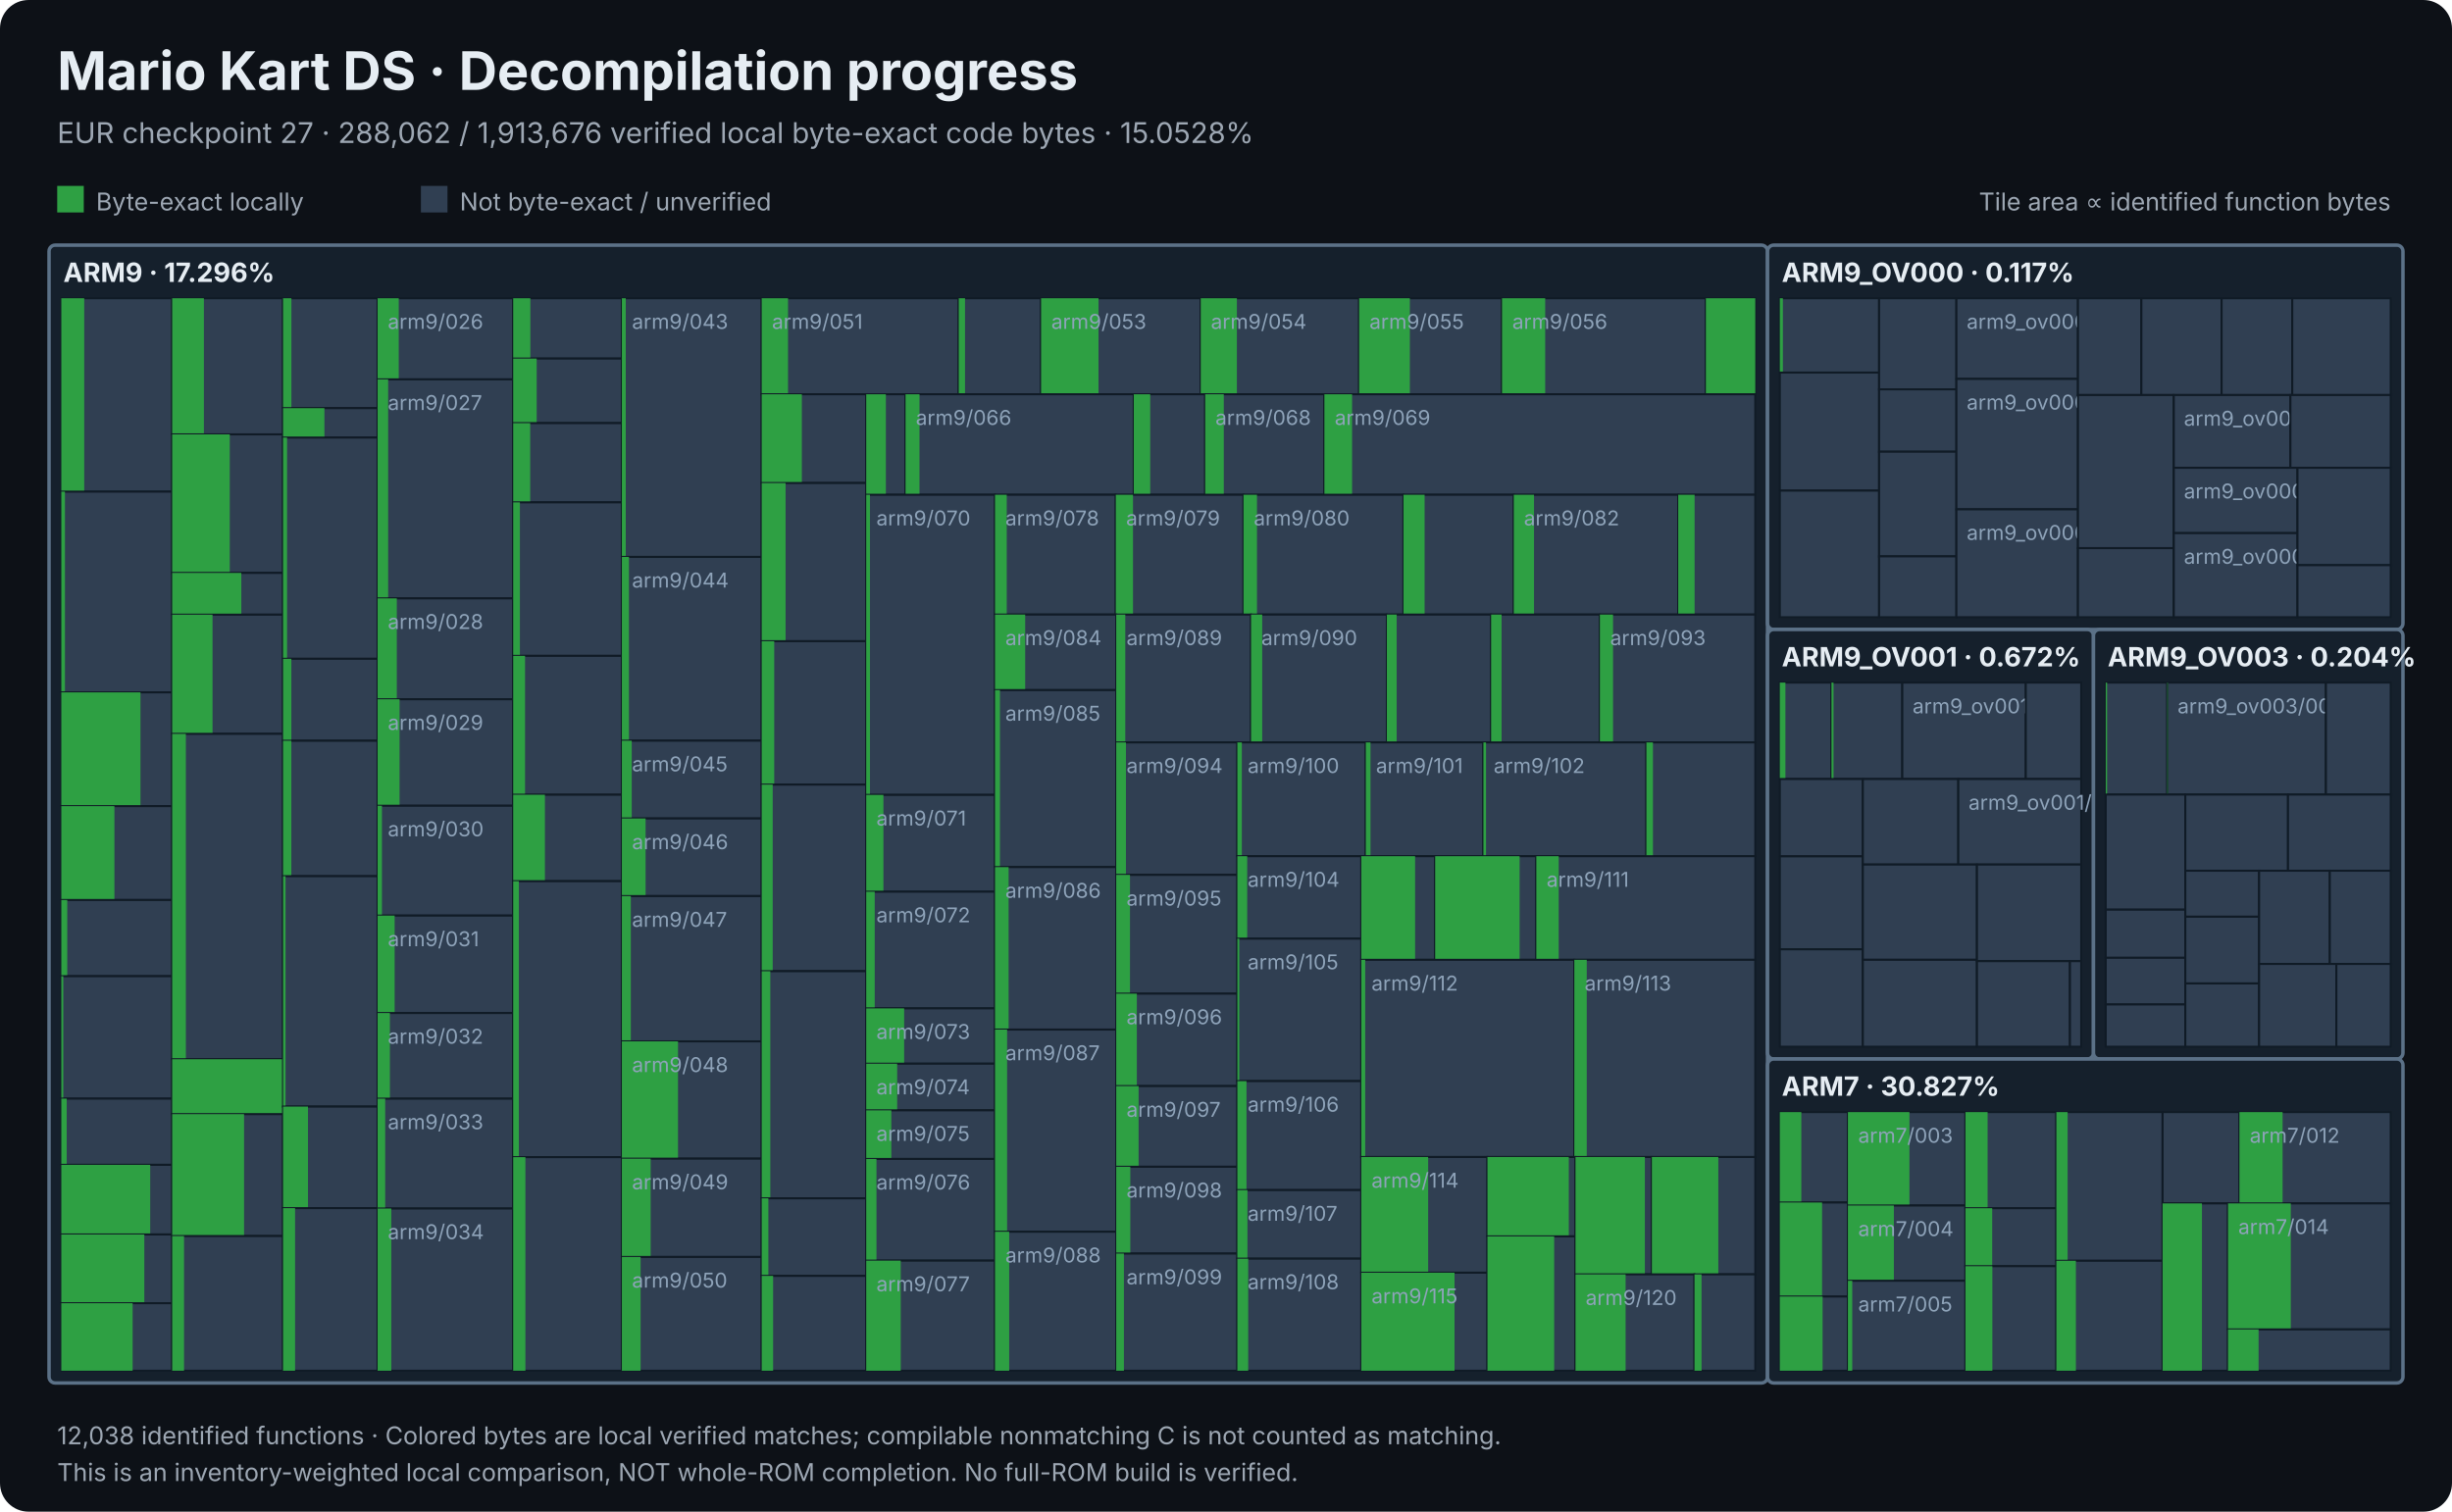
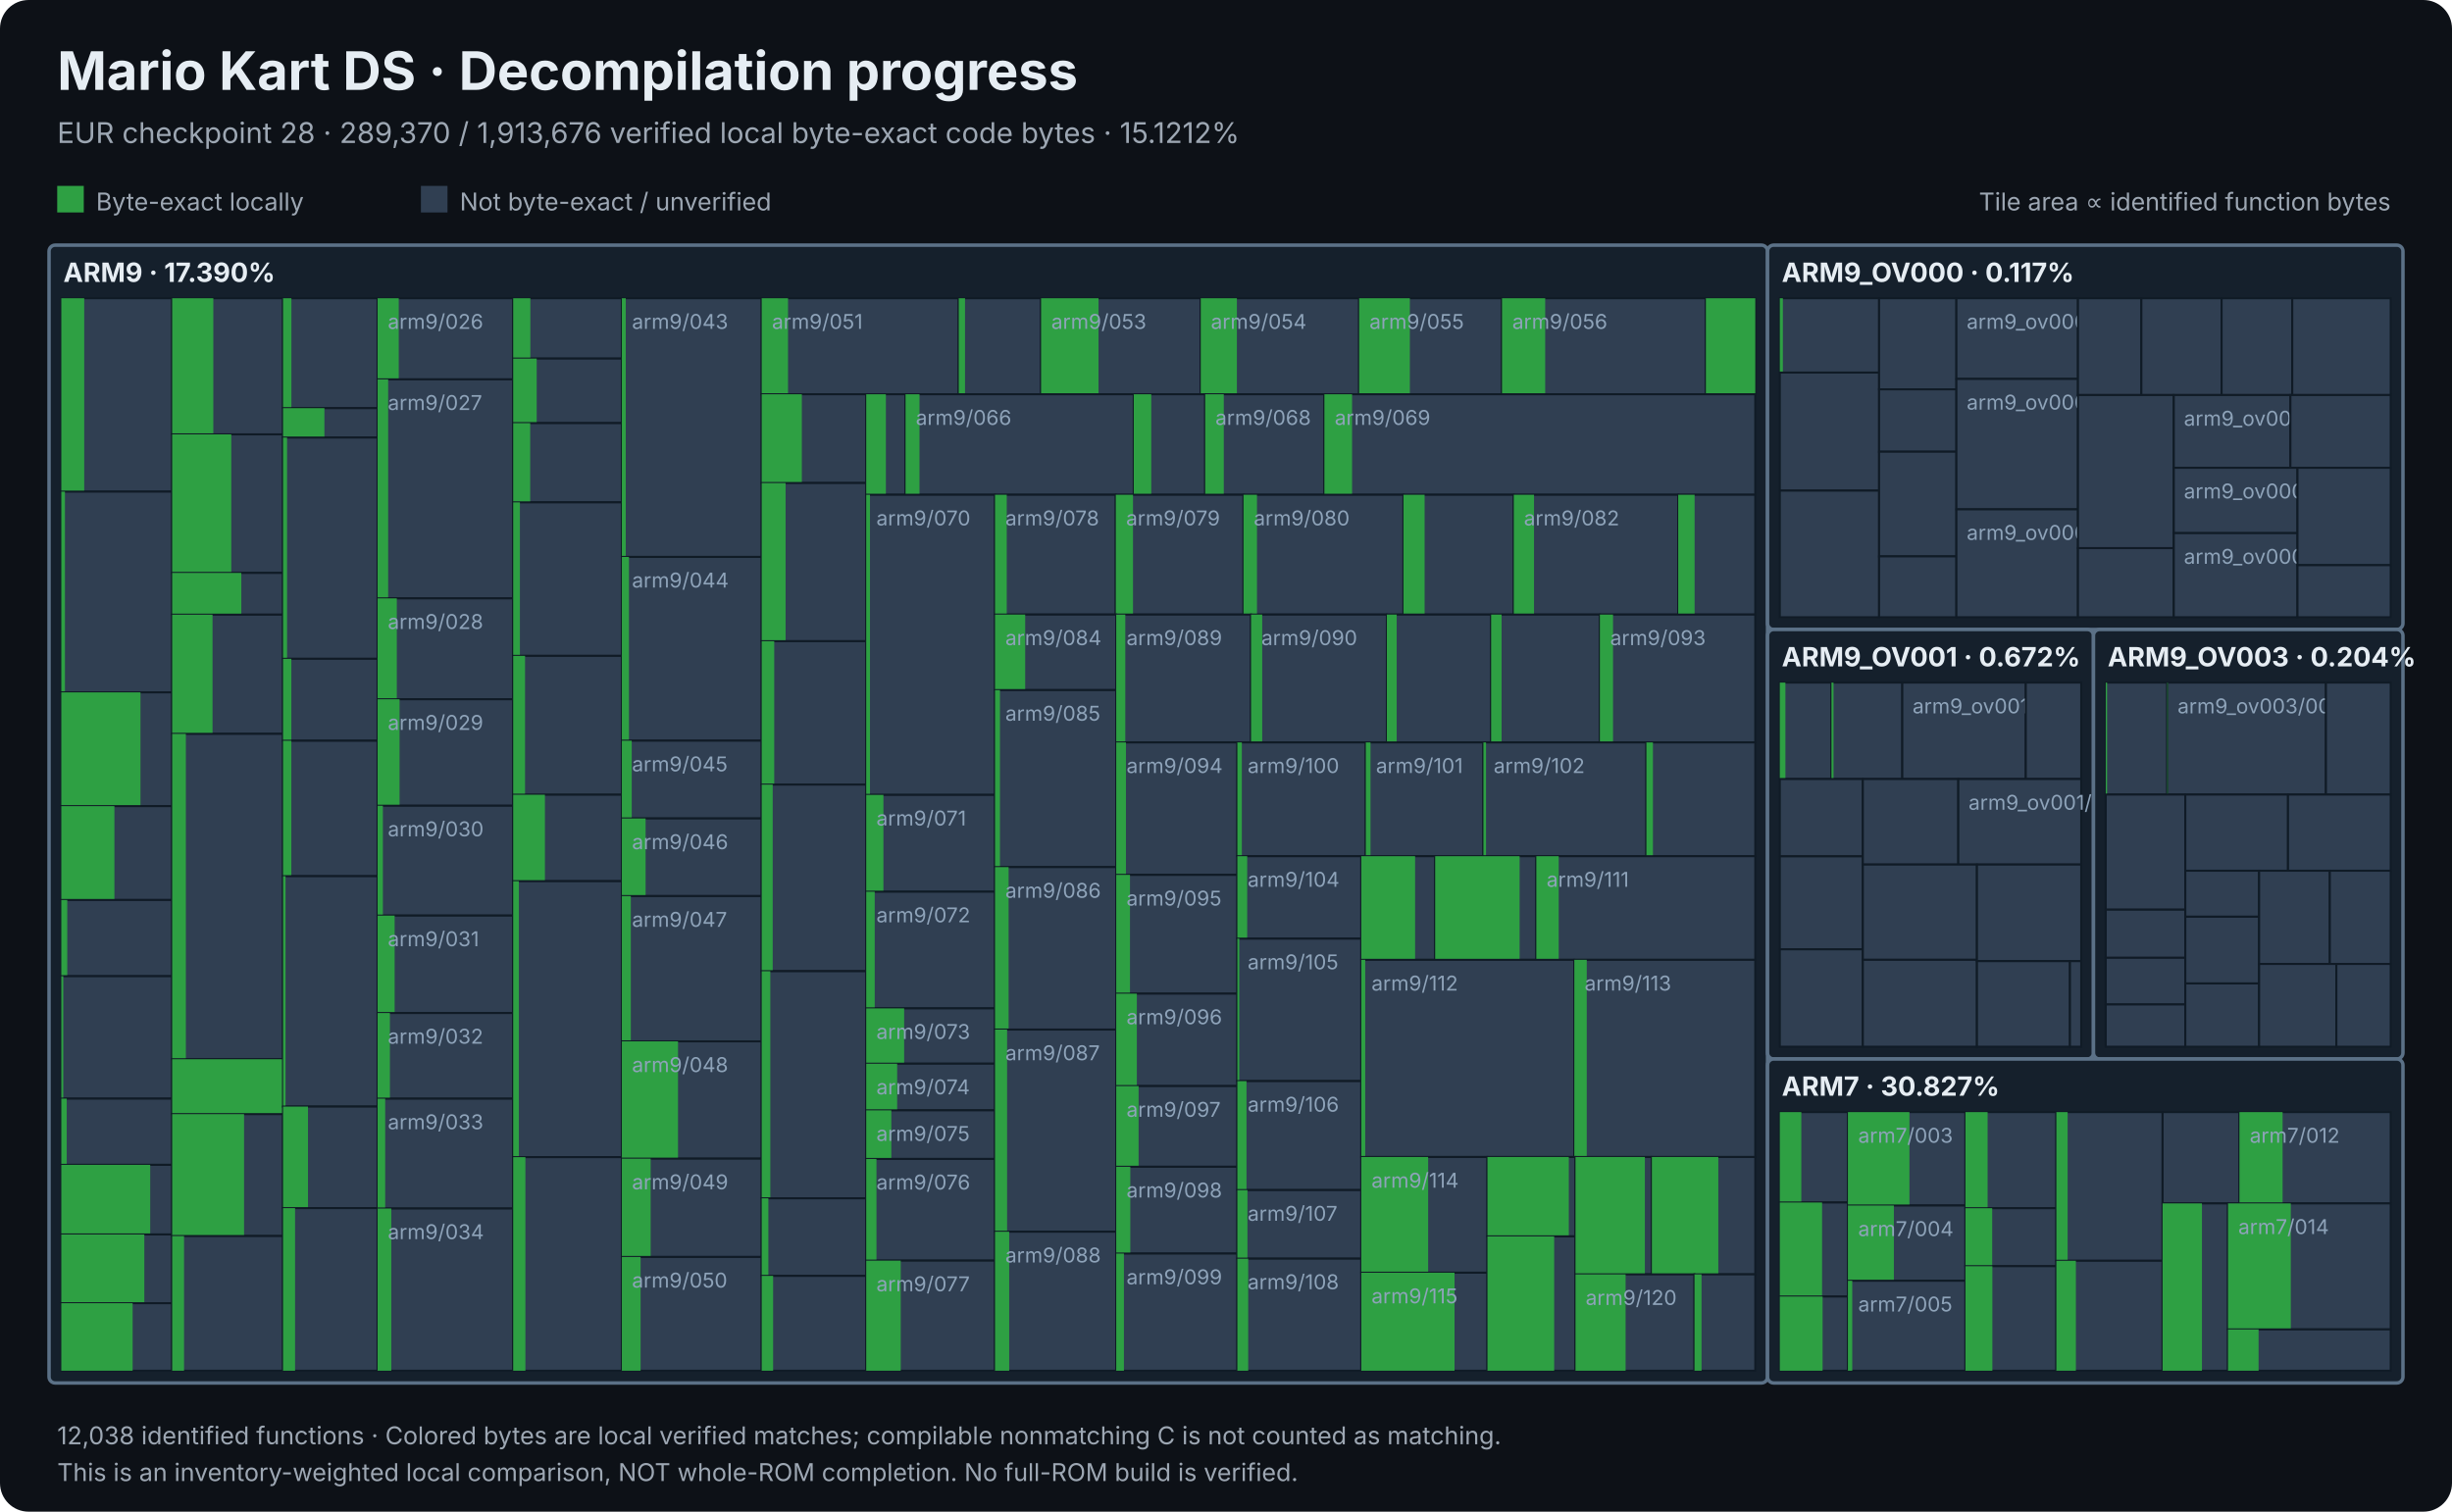
<svg xmlns="http://www.w3.org/2000/svg" viewBox="0 0 1200 740" width="1200" height="740" role="img" aria-label="Mario Kart DS local decompilation progress treemap">
  <rect width="1200" height="740" rx="14" fill="#0d1117" />
  <style>text{font-family:Inter,Segoe UI,Arial,sans-serif}.heading{fill:#e6edf3;font-weight:700}.light{fill:#9da7b3}.module{fill:#e6edf3;font-weight:700}.tile{fill:#8ea3b9;font-size:10px;pointer-events:none}</style>
  <text x="28" y="44" class="heading" font-size="26">Mario Kart DS · Decompilation progress</text>
-   <text x="28" y="70" class="light" font-size="14">EUR checkpoint 27 · 288,062 / 1,913,676 verified local byte-exact code bytes · 15.0528%</text>
+   <text x="28" y="70" class="light" font-size="14">EUR checkpoint 28 · 289,370 / 1,913,676 verified local byte-exact code bytes · 15.1212%</text>
  <rect x="28" y="91" width="13" height="13" fill="#2ea043" />
  <text x="47" y="103" class="light" font-size="12">Byte-exact locally</text>
  <rect x="206" y="91" width="13" height="13" fill="#303f52" />
  <text x="225" y="103" class="light" font-size="12">Not byte-exact / unverified</text>
  <text x="1170" y="103" text-anchor="end" class="light" font-size="12">Tile area ∝ identified function bytes</text>
  <rect x="24.00" y="120.00" width="841.03" height="557.00" rx="3" fill="#15202c" stroke="#5b7187" stroke-width="1.7" />
  <rect x="30.00" y="146.00" width="54.26" height="94.67" fill="#303f52" stroke="#101b26" stroke-width="1" />
  <rect x="30.00" y="146.00" width="11.215" height="94.67" fill="#2ea043" />
  <rect x="30.00" y="240.67" width="54.26" height="98.25" fill="#303f52" stroke="#101b26" stroke-width="1" />
  <rect x="30.00" y="240.67" width="1.788" height="98.25" fill="#2ea043" />
  <rect x="30.00" y="338.93" width="54.26" height="55.70" fill="#303f52" stroke="#101b26" stroke-width="1" />
  <rect x="30.00" y="338.93" width="38.751" height="55.70" fill="#2ea043" />
  <rect x="30.00" y="394.62" width="54.26" height="45.95" fill="#303f52" stroke="#101b26" stroke-width="1" />
  <rect x="30.00" y="394.62" width="25.996" height="45.95" fill="#2ea043" />
  <rect x="30.00" y="440.57" width="54.26" height="37.31" fill="#303f52" stroke="#101b26" stroke-width="1" />
  <rect x="30.00" y="440.57" width="2.922" height="37.31" fill="#2ea043" />
  <rect x="30.00" y="477.88" width="54.26" height="59.93" fill="#303f52" stroke="#101b26" stroke-width="1" />
  <rect x="30.00" y="477.88" width="0.977" height="59.93" fill="#2ea043" />
  <rect x="30.00" y="537.81" width="54.26" height="32.41" fill="#303f52" stroke="#101b26" stroke-width="1" />
  <rect x="30.00" y="537.81" width="2.653" height="32.41" fill="#2ea043" />
  <rect x="30.00" y="570.22" width="54.26" height="34.08" fill="#303f52" stroke="#101b26" stroke-width="1" />
  <rect x="30.00" y="570.22" width="43.507" height="34.08" fill="#2ea043" />
  <rect x="30.00" y="604.30" width="54.26" height="33.65" fill="#303f52" stroke="#101b26" stroke-width="1" />
  <rect x="30.00" y="604.30" width="40.627" height="33.65" fill="#2ea043" />
  <rect x="30.00" y="637.95" width="54.26" height="33.05" fill="#303f52" stroke="#101b26" stroke-width="1" />
  <rect x="30.00" y="637.95" width="34.914" height="33.05" fill="#2ea043" />
  <rect x="84.26" y="146.00" width="54.26" height="66.64" fill="#303f52" stroke="#101b26" stroke-width="1" />
-   <rect x="84.26" y="146.00" width="15.520" height="66.64" fill="#2ea043" />
+   <rect x="84.26" y="146.00" width="20.139" height="66.64" fill="#2ea043" />
  <rect x="84.26" y="212.64" width="54.26" height="67.81" fill="#303f52" stroke="#101b26" stroke-width="1" />
-   <rect x="84.26" y="212.64" width="28.189" height="67.81" fill="#2ea043" />
+   <rect x="84.26" y="212.64" width="28.924" height="67.81" fill="#2ea043" />
  <rect x="84.26" y="280.45" width="54.26" height="20.44" fill="#303f52" stroke="#101b26" stroke-width="1" />
  <rect x="84.26" y="280.45" width="33.839" height="20.44" fill="#2ea043" />
  <rect x="84.26" y="300.89" width="54.26" height="58.35" fill="#303f52" stroke="#101b26" stroke-width="1" />
  <rect x="84.26" y="300.89" width="19.754" height="58.35" fill="#2ea043" />
  <rect x="84.26" y="359.24" width="54.26" height="159.28" fill="#303f52" stroke="#101b26" stroke-width="1" />
  <rect x="84.26" y="359.24" width="6.689" height="159.28" fill="#2ea043" />
  <rect x="84.26" y="518.52" width="54.26" height="26.87" fill="#303f52" stroke="#101b26" stroke-width="1" />
  <rect x="84.26" y="518.52" width="54.265" height="26.87" fill="#2ea043" />
  <rect x="84.26" y="545.39" width="54.26" height="59.68" fill="#303f52" stroke="#101b26" stroke-width="1" />
  <rect x="84.26" y="545.39" width="35.181" height="59.68" fill="#2ea043" />
  <rect x="84.26" y="605.07" width="54.26" height="65.93" fill="#303f52" stroke="#101b26" stroke-width="1" />
  <rect x="84.26" y="605.07" width="5.803" height="65.93" fill="#2ea043" />
  <rect x="138.52" y="146.00" width="46.28" height="53.80" fill="#303f52" stroke="#101b26" stroke-width="1" />
  <rect x="138.52" y="146.00" width="4.089" height="53.80" fill="#2ea043" />
  <rect x="138.52" y="199.80" width="46.28" height="14.40" fill="#303f52" stroke="#101b26" stroke-width="1" />
  <rect x="138.52" y="199.80" width="20.243" height="14.40" fill="#2ea043" />
  <rect x="138.52" y="214.20" width="46.28" height="108.30" fill="#303f52" stroke="#101b26" stroke-width="1" />
  <rect x="138.52" y="214.20" width="1.968" height="108.30" fill="#2ea043" />
  <rect x="138.52" y="322.50" width="46.28" height="40.12" fill="#303f52" stroke="#101b26" stroke-width="1" />
  <rect x="138.52" y="322.50" width="4.069" height="40.12" fill="#2ea043" />
  <rect x="138.52" y="362.62" width="46.28" height="66.30" fill="#303f52" stroke="#101b26" stroke-width="1" />
  <rect x="138.52" y="362.62" width="4.060" height="66.30" fill="#2ea043" />
  <rect x="138.52" y="428.92" width="46.28" height="112.77" fill="#303f52" stroke="#101b26" stroke-width="1" />
  <rect x="138.52" y="428.92" width="1.227" height="112.77" fill="#2ea043" />
  <rect x="138.52" y="541.70" width="46.28" height="49.72" fill="#303f52" stroke="#101b26" stroke-width="1" />
  <rect x="138.52" y="541.70" width="12.207" height="49.72" fill="#2ea043" />
  <rect x="138.52" y="591.41" width="46.28" height="79.59" fill="#303f52" stroke="#101b26" stroke-width="1" />
  <rect x="138.52" y="591.41" width="5.887" height="79.59" fill="#2ea043" />
  <rect x="184.80" y="146.00" width="66.35" height="39.71" fill="#303f52" stroke="#101b26" stroke-width="1" />
  <rect x="184.80" y="146.00" width="10.340" height="39.71" fill="#2ea043" />
  <text x="189.8" y="161.0" class="tile">arm9/026</text>
  <rect x="184.80" y="185.71" width="66.35" height="107.21" fill="#303f52" stroke="#101b26" stroke-width="1" />
  <rect x="184.80" y="185.71" width="5.161" height="107.21" fill="#2ea043" />
  <text x="189.8" y="200.7" class="tile">arm9/027</text>
  <rect x="184.80" y="292.92" width="66.35" height="49.38" fill="#303f52" stroke="#101b26" stroke-width="1" />
  <rect x="184.80" y="292.92" width="9.400" height="49.38" fill="#2ea043" />
  <text x="189.8" y="307.9" class="tile">arm9/028</text>
  <rect x="184.80" y="342.31" width="66.35" height="52.12" fill="#303f52" stroke="#101b26" stroke-width="1" />
  <rect x="184.80" y="342.31" width="10.746" height="52.12" fill="#2ea043" />
  <text x="189.8" y="357.3" class="tile">arm9/029</text>
  <rect x="184.80" y="394.43" width="66.35" height="53.78" fill="#303f52" stroke="#101b26" stroke-width="1" />
-   <rect x="184.80" y="394.43" width="2.120" height="53.78" fill="#2ea043" />
+   <rect x="184.80" y="394.43" width="2.584" height="53.78" fill="#2ea043" />
  <text x="189.8" y="409.4" class="tile">arm9/030</text>
  <rect x="184.80" y="448.21" width="66.35" height="47.69" fill="#303f52" stroke="#101b26" stroke-width="1" />
  <rect x="184.80" y="448.21" width="8.335" height="47.69" fill="#2ea043" />
  <text x="189.8" y="463.2" class="tile">arm9/031</text>
  <rect x="184.80" y="495.90" width="66.35" height="41.94" fill="#303f52" stroke="#101b26" stroke-width="1" />
  <rect x="184.80" y="495.90" width="6.017" height="41.94" fill="#2ea043" />
  <text x="189.8" y="510.9" class="tile">arm9/032</text>
  <rect x="184.80" y="537.83" width="66.35" height="53.77" fill="#303f52" stroke="#101b26" stroke-width="1" />
  <rect x="184.80" y="537.83" width="3.708" height="53.77" fill="#2ea043" />
  <text x="189.8" y="552.8" class="tile">arm9/033</text>
  <rect x="184.80" y="591.60" width="66.35" height="79.40" fill="#303f52" stroke="#101b26" stroke-width="1" />
  <rect x="184.80" y="591.60" width="6.701" height="79.40" fill="#2ea043" />
  <text x="189.8" y="606.6" class="tile">arm9/034</text>
  <rect x="251.16" y="146.00" width="53.18" height="29.53" fill="#303f52" stroke="#101b26" stroke-width="1" />
  <rect x="251.16" y="146.00" width="8.396" height="29.53" fill="#2ea043" />
  <rect x="251.16" y="175.53" width="53.18" height="31.60" fill="#303f52" stroke="#101b26" stroke-width="1" />
  <rect x="251.16" y="175.53" width="11.497" height="31.60" fill="#2ea043" />
  <rect x="251.16" y="207.13" width="53.18" height="38.79" fill="#303f52" stroke="#101b26" stroke-width="1" />
  <rect x="251.16" y="207.13" width="8.321" height="38.79" fill="#2ea043" />
  <rect x="251.16" y="245.92" width="53.18" height="75.14" fill="#303f52" stroke="#101b26" stroke-width="1" />
  <rect x="251.16" y="245.92" width="3.284" height="75.14" fill="#2ea043" />
  <rect x="251.16" y="321.06" width="53.18" height="67.98" fill="#303f52" stroke="#101b26" stroke-width="1" />
  <rect x="251.16" y="321.06" width="5.792" height="67.98" fill="#2ea043" />
  <rect x="251.16" y="389.04" width="53.18" height="42.31" fill="#303f52" stroke="#101b26" stroke-width="1" />
  <rect x="251.16" y="389.04" width="15.520" height="42.31" fill="#2ea043" />
  <rect x="251.16" y="431.36" width="53.18" height="135.10" fill="#303f52" stroke="#101b26" stroke-width="1" />
  <rect x="251.16" y="431.36" width="2.776" height="135.10" fill="#2ea043" />
  <rect x="251.16" y="566.45" width="53.18" height="104.55" fill="#303f52" stroke="#101b26" stroke-width="1" />
  <rect x="251.16" y="566.45" width="5.972" height="104.55" fill="#2ea043" />
  <rect x="304.34" y="146.00" width="68.42" height="126.63" fill="#303f52" stroke="#101b26" stroke-width="1" />
  <rect x="304.34" y="146.00" width="1.909" height="126.63" fill="#2ea043" />
  <text x="309.3" y="161.0" class="tile">arm9/043</text>
  <rect x="304.34" y="272.63" width="68.42" height="89.96" fill="#303f52" stroke="#101b26" stroke-width="1" />
  <rect x="304.34" y="272.63" width="3.463" height="89.96" fill="#2ea043" />
  <text x="309.3" y="287.6" class="tile">arm9/044</text>
  <rect x="304.34" y="362.58" width="68.42" height="38.08" fill="#303f52" stroke="#101b26" stroke-width="1" />
  <rect x="304.34" y="362.58" width="4.827" height="38.08" fill="#2ea043" />
  <text x="309.3" y="377.6" class="tile">arm9/045</text>
  <rect x="304.34" y="400.66" width="68.42" height="37.99" fill="#303f52" stroke="#101b26" stroke-width="1" />
  <rect x="304.34" y="400.66" width="11.612" height="37.99" fill="#2ea043" />
  <text x="309.3" y="415.7" class="tile">arm9/046</text>
  <rect x="304.34" y="438.65" width="68.42" height="71.12" fill="#303f52" stroke="#101b26" stroke-width="1" />
  <rect x="304.34" y="438.65" width="4.381" height="71.12" fill="#2ea043" />
  <text x="309.3" y="453.7" class="tile">arm9/047</text>
  <rect x="304.34" y="509.77" width="68.42" height="57.42" fill="#303f52" stroke="#101b26" stroke-width="1" />
  <rect x="304.34" y="509.77" width="27.474" height="57.42" fill="#2ea043" />
  <text x="309.3" y="524.8" class="tile">arm9/048</text>
  <rect x="304.34" y="567.19" width="68.42" height="48.12" fill="#303f52" stroke="#101b26" stroke-width="1" />
  <rect x="304.34" y="567.19" width="14.089" height="48.12" fill="#2ea043" />
  <text x="309.3" y="582.2" class="tile">arm9/049</text>
  <rect x="304.34" y="615.31" width="68.42" height="55.69" fill="#303f52" stroke="#101b26" stroke-width="1" />
  <rect x="304.34" y="615.31" width="9.163" height="55.69" fill="#2ea043" />
  <text x="309.3" y="630.3" class="tile">arm9/050</text>
  <rect x="372.77" y="146.00" width="96.43" height="47.00" fill="#303f52" stroke="#101b26" stroke-width="1" />
  <rect x="372.77" y="146.00" width="12.886" height="47.00" fill="#2ea043" />
  <text x="377.8" y="161.0" class="tile">arm9/051</text>
  <rect x="469.20" y="146.00" width="40.30" height="47.00" fill="#303f52" stroke="#101b26" stroke-width="1" />
  <rect x="469.20" y="146.00" width="3.076" height="47.00" fill="#2ea043" />
  <rect x="509.50" y="146.00" width="78.14" height="47.00" fill="#303f52" stroke="#101b26" stroke-width="1" />
  <rect x="509.50" y="146.00" width="28.105" height="47.00" fill="#2ea043" />
  <text x="514.5" y="161.0" class="tile">arm9/053</text>
  <rect x="587.64" y="146.00" width="77.53" height="47.00" fill="#303f52" stroke="#101b26" stroke-width="1" />
  <rect x="587.64" y="146.00" width="17.685" height="47.00" fill="#2ea043" />
  <text x="592.6" y="161.0" class="tile">arm9/054</text>
  <rect x="665.16" y="146.00" width="69.92" height="47.00" fill="#303f52" stroke="#101b26" stroke-width="1" />
  <rect x="665.16" y="146.00" width="24.817" height="47.00" fill="#2ea043" />
  <text x="670.2" y="161.0" class="tile">arm9/055</text>
  <rect x="735.08" y="146.00" width="99.77" height="47.00" fill="#303f52" stroke="#101b26" stroke-width="1" />
  <rect x="735.08" y="146.00" width="21.132" height="47.00" fill="#2ea043" />
  <text x="740.1" y="161.0" class="tile">arm9/056</text>
  <rect x="834.85" y="146.00" width="24.18" height="47.00" fill="#303f52" stroke="#101b26" stroke-width="1" />
  <rect x="834.85" y="146.00" width="24.181" height="47.00" fill="#2ea043" />
  <rect x="372.77" y="193.00" width="51.16" height="43.45" fill="#303f52" stroke="#101b26" stroke-width="1" />
  <rect x="372.77" y="193.00" width="19.645" height="43.45" fill="#2ea043" />
  <rect x="372.77" y="236.45" width="51.16" height="77.43" fill="#303f52" stroke="#101b26" stroke-width="1" />
  <rect x="372.77" y="236.45" width="11.693" height="77.43" fill="#2ea043" />
  <rect x="372.77" y="313.88" width="51.16" height="70.22" fill="#303f52" stroke="#101b26" stroke-width="1" />
  <rect x="372.77" y="313.88" width="6.140" height="70.22" fill="#2ea043" />
  <rect x="372.77" y="384.09" width="51.16" height="91.33" fill="#303f52" stroke="#101b26" stroke-width="1" />
  <rect x="372.77" y="384.09" width="5.389" height="91.33" fill="#2ea043" />
  <rect x="372.77" y="475.43" width="51.16" height="111.18" fill="#303f52" stroke="#101b26" stroke-width="1" />
  <rect x="372.77" y="475.43" width="4.225" height="111.18" fill="#2ea043" />
  <rect x="372.77" y="586.61" width="51.16" height="37.96" fill="#303f52" stroke="#101b26" stroke-width="1" />
  <rect x="372.77" y="586.61" width="3.266" height="37.96" fill="#2ea043" />
  <rect x="372.77" y="624.57" width="51.16" height="46.43" fill="#303f52" stroke="#101b26" stroke-width="1" />
  <rect x="372.77" y="624.57" width="5.595" height="46.43" fill="#2ea043" />
  <rect x="423.93" y="193.00" width="19.24" height="49.20" fill="#303f52" stroke="#101b26" stroke-width="1" />
  <rect x="423.93" y="193.00" width="9.612" height="49.20" fill="#2ea043" />
  <rect x="443.17" y="193.00" width="111.70" height="49.20" fill="#303f52" stroke="#101b26" stroke-width="1" />
  <rect x="443.17" y="193.00" width="6.826" height="49.20" fill="#2ea043" />
  <text x="448.2" y="208.0" class="tile">arm9/066</text>
  <rect x="554.87" y="193.00" width="34.95" height="49.20" fill="#303f52" stroke="#101b26" stroke-width="1" />
-   <rect x="554.87" y="193.00" width="8.042" height="49.20" fill="#2ea043" />
+   <rect x="554.87" y="193.00" width="8.548" height="49.20" fill="#2ea043" />
  <rect x="589.82" y="193.00" width="58.33" height="49.20" fill="#303f52" stroke="#101b26" stroke-width="1" />
  <rect x="589.82" y="193.00" width="9.093" height="49.20" fill="#2ea043" />
  <text x="594.8" y="208.0" class="tile">arm9/068</text>
  <rect x="648.15" y="193.00" width="210.88" height="49.20" fill="#303f52" stroke="#101b26" stroke-width="1" />
  <rect x="648.15" y="193.00" width="13.551" height="49.20" fill="#2ea043" />
  <text x="653.2" y="208.0" class="tile">arm9/069</text>
  <rect x="423.93" y="242.20" width="63.03" height="146.92" fill="#303f52" stroke="#101b26" stroke-width="1" />
  <rect x="423.93" y="242.20" width="1.832" height="146.92" fill="#2ea043" />
  <text x="428.9" y="257.2" class="tile">arm9/070</text>
  <rect x="423.93" y="389.12" width="63.03" height="47.39" fill="#303f52" stroke="#101b26" stroke-width="1" />
  <rect x="423.93" y="389.12" width="8.415" height="47.39" fill="#2ea043" />
  <text x="428.9" y="404.1" class="tile">arm9/071</text>
  <rect x="423.93" y="436.51" width="63.03" height="57.12" fill="#303f52" stroke="#101b26" stroke-width="1" />
  <rect x="423.93" y="436.51" width="4.156" height="57.12" fill="#2ea043" />
  <text x="428.9" y="451.5" class="tile">arm9/072</text>
  <rect x="423.93" y="493.63" width="63.03" height="27.06" fill="#303f52" stroke="#101b26" stroke-width="1" />
  <rect x="423.93" y="493.63" width="18.556" height="27.06" fill="#2ea043" />
  <text x="428.9" y="508.6" class="tile">arm9/073</text>
  <rect x="423.93" y="520.70" width="63.03" height="22.84" fill="#303f52" stroke="#101b26" stroke-width="1" />
  <rect x="423.93" y="520.70" width="15.138" height="22.84" fill="#2ea043" />
  <text x="428.9" y="535.7" class="tile">arm9/074</text>
  <rect x="423.93" y="543.54" width="63.03" height="23.80" fill="#303f52" stroke="#101b26" stroke-width="1" />
  <rect x="423.93" y="543.54" width="12.277" height="23.80" fill="#2ea043" />
  <text x="428.9" y="558.5" class="tile">arm9/075</text>
  <rect x="423.93" y="567.34" width="63.03" height="49.77" fill="#303f52" stroke="#101b26" stroke-width="1" />
  <rect x="423.93" y="567.34" width="5.008" height="49.77" fill="#2ea043" />
  <text x="428.9" y="582.3" class="tile">arm9/076</text>
  <rect x="423.93" y="617.11" width="63.03" height="53.89" fill="#303f52" stroke="#101b26" stroke-width="1" />
  <rect x="423.93" y="617.11" width="16.880" height="53.89" fill="#2ea043" />
  <text x="428.9" y="632.1" class="tile">arm9/077</text>
  <rect x="486.96" y="242.20" width="59.11" height="58.65" fill="#303f52" stroke="#101b26" stroke-width="1" />
  <rect x="486.96" y="242.20" width="5.736" height="58.65" fill="#2ea043" />
  <text x="492.0" y="257.2" class="tile">arm9/078</text>
  <rect x="546.07" y="242.20" width="62.50" height="58.65" fill="#303f52" stroke="#101b26" stroke-width="1" />
  <rect x="546.07" y="242.20" width="8.413" height="58.65" fill="#2ea043" />
  <text x="551.1" y="257.2" class="tile">arm9/079</text>
  <rect x="608.57" y="242.20" width="78.28" height="58.65" fill="#303f52" stroke="#101b26" stroke-width="1" />
  <rect x="608.57" y="242.20" width="6.586" height="58.65" fill="#2ea043" />
  <text x="613.6" y="257.2" class="tile">arm9/080</text>
  <rect x="686.85" y="242.20" width="54.00" height="58.65" fill="#303f52" stroke="#101b26" stroke-width="1" />
  <rect x="686.85" y="242.20" width="10.347" height="58.65" fill="#2ea043" />
  <rect x="740.84" y="242.20" width="80.48" height="58.65" fill="#303f52" stroke="#101b26" stroke-width="1" />
  <rect x="740.84" y="242.20" width="9.901" height="58.65" fill="#2ea043" />
  <text x="745.8" y="257.2" class="tile">arm9/082</text>
  <rect x="821.32" y="242.20" width="37.71" height="58.65" fill="#303f52" stroke="#101b26" stroke-width="1" />
  <rect x="821.32" y="242.20" width="8.010" height="58.65" fill="#2ea043" />
  <rect x="486.96" y="300.85" width="59.32" height="36.97" fill="#303f52" stroke="#101b26" stroke-width="1" />
  <rect x="486.96" y="300.85" width="14.762" height="36.97" fill="#2ea043" />
  <text x="492.0" y="315.8" class="tile">arm9/084</text>
  <rect x="486.96" y="337.82" width="59.32" height="86.64" fill="#303f52" stroke="#101b26" stroke-width="1" />
  <rect x="486.96" y="337.82" width="2.416" height="86.64" fill="#2ea043" />
  <text x="492.0" y="352.8" class="tile">arm9/085</text>
  <rect x="486.96" y="424.47" width="59.32" height="79.53" fill="#303f52" stroke="#101b26" stroke-width="1" />
  <rect x="486.96" y="424.47" width="6.643" height="79.53" fill="#2ea043" />
  <text x="492.0" y="439.5" class="tile">arm9/086</text>
  <rect x="486.96" y="504.00" width="59.32" height="98.96" fill="#303f52" stroke="#101b26" stroke-width="1" />
  <rect x="486.96" y="504.00" width="5.912" height="98.96" fill="#2ea043" />
  <text x="492.0" y="519.0" class="tile">arm9/087</text>
  <rect x="486.96" y="602.96" width="59.32" height="68.04" fill="#303f52" stroke="#101b26" stroke-width="1" />
  <rect x="486.96" y="602.96" width="6.941" height="68.04" fill="#2ea043" />
  <text x="492.0" y="618.0" class="tile">arm9/088</text>
  <rect x="546.28" y="300.85" width="65.98" height="62.59" fill="#303f52" stroke="#101b26" stroke-width="1" />
  <rect x="546.28" y="300.85" width="4.440" height="62.59" fill="#2ea043" />
  <text x="551.3" y="315.8" class="tile">arm9/089</text>
  <rect x="612.26" y="300.85" width="66.47" height="62.59" fill="#303f52" stroke="#101b26" stroke-width="1" />
  <rect x="612.26" y="300.85" width="5.455" height="62.59" fill="#2ea043" />
  <text x="617.3" y="315.8" class="tile">arm9/090</text>
  <rect x="678.73" y="300.85" width="51.02" height="62.59" fill="#303f52" stroke="#101b26" stroke-width="1" />
  <rect x="678.73" y="300.85" width="4.798" height="62.59" fill="#2ea043" />
  <rect x="729.75" y="300.85" width="53.24" height="62.59" fill="#303f52" stroke="#101b26" stroke-width="1" />
  <rect x="729.75" y="300.85" width="5.116" height="62.59" fill="#2ea043" />
  <rect x="782.98" y="300.85" width="76.05" height="62.59" fill="#303f52" stroke="#101b26" stroke-width="1" />
  <rect x="782.98" y="300.85" width="6.430" height="62.59" fill="#2ea043" />
  <text x="788.0" y="315.8" class="tile">arm9/093</text>
  <rect x="546.28" y="363.44" width="59.28" height="64.83" fill="#303f52" stroke="#101b26" stroke-width="1" />
  <rect x="546.28" y="363.44" width="4.748" height="64.83" fill="#2ea043" />
  <text x="551.3" y="378.4" class="tile">arm9/094</text>
  <rect x="546.28" y="428.27" width="59.28" height="58.15" fill="#303f52" stroke="#101b26" stroke-width="1" />
  <rect x="546.28" y="428.27" width="6.729" height="58.15" fill="#2ea043" />
  <text x="551.3" y="443.3" class="tile">arm9/095</text>
  <rect x="546.28" y="486.42" width="59.28" height="45.24" fill="#303f52" stroke="#101b26" stroke-width="1" />
  <rect x="546.28" y="486.42" width="10.082" height="45.24" fill="#2ea043" />
  <text x="551.3" y="501.4" class="tile">arm9/096</text>
  <rect x="546.28" y="531.66" width="59.28" height="39.50" fill="#303f52" stroke="#101b26" stroke-width="1" />
  <rect x="546.28" y="531.66" width="10.947" height="39.50" fill="#2ea043" />
  <text x="551.3" y="546.7" class="tile">arm9/097</text>
  <rect x="546.28" y="571.16" width="59.28" height="42.50" fill="#303f52" stroke="#101b26" stroke-width="1" />
  <rect x="546.28" y="571.16" width="6.891" height="42.50" fill="#2ea043" />
  <text x="551.3" y="586.2" class="tile">arm9/098</text>
  <rect x="546.28" y="613.65" width="59.28" height="57.35" fill="#303f52" stroke="#101b26" stroke-width="1" />
  <rect x="546.28" y="613.65" width="3.759" height="57.35" fill="#2ea043" />
  <text x="551.3" y="628.7" class="tile">arm9/099</text>
  <rect x="605.56" y="363.44" width="62.85" height="55.69" fill="#303f52" stroke="#101b26" stroke-width="1" />
  <rect x="605.56" y="363.44" width="2.193" height="55.69" fill="#2ea043" />
  <text x="610.6" y="378.4" class="tile">arm9/100</text>
  <rect x="668.42" y="363.44" width="57.56" height="55.69" fill="#303f52" stroke="#101b26" stroke-width="1" />
  <rect x="668.42" y="363.44" width="2.294" height="55.69" fill="#2ea043" />
  <text x="673.4" y="378.4" class="tile">arm9/101</text>
  <rect x="725.98" y="363.44" width="79.76" height="55.69" fill="#303f52" stroke="#101b26" stroke-width="1" />
  <rect x="725.98" y="363.44" width="1.275" height="55.69" fill="#2ea043" />
  <text x="731.0" y="378.4" class="tile">arm9/102</text>
  <rect x="805.74" y="363.44" width="53.30" height="55.69" fill="#303f52" stroke="#101b26" stroke-width="1" />
  <rect x="805.74" y="363.44" width="3.200" height="55.69" fill="#2ea043" />
  <rect x="605.56" y="419.13" width="60.64" height="40.36" fill="#303f52" stroke="#101b26" stroke-width="1" />
  <rect x="605.56" y="419.13" width="4.817" height="40.36" fill="#2ea043" />
  <text x="610.6" y="434.1" class="tile">arm9/104</text>
  <rect x="605.56" y="459.49" width="60.64" height="69.74" fill="#303f52" stroke="#101b26" stroke-width="1" />
  <rect x="605.56" y="459.49" width="0.938" height="69.74" fill="#2ea043" />
  <text x="610.6" y="474.5" class="tile">arm9/105</text>
  <rect x="605.56" y="529.23" width="60.64" height="53.35" fill="#303f52" stroke="#101b26" stroke-width="1" />
  <rect x="605.56" y="529.23" width="4.473" height="53.35" fill="#2ea043" />
  <text x="610.6" y="544.2" class="tile">arm9/106</text>
  <rect x="605.56" y="582.58" width="60.64" height="33.57" fill="#303f52" stroke="#101b26" stroke-width="1" />
  <rect x="605.56" y="582.58" width="4.938" height="33.57" fill="#2ea043" />
  <text x="610.6" y="597.6" class="tile">arm9/107</text>
  <rect x="605.56" y="616.15" width="60.64" height="54.85" fill="#303f52" stroke="#101b26" stroke-width="1" />
  <rect x="605.56" y="616.15" width="5.305" height="54.85" fill="#2ea043" />
  <text x="610.6" y="631.1" class="tile">arm9/108</text>
  <rect x="666.21" y="419.13" width="36.16" height="50.72" fill="#303f52" stroke="#101b26" stroke-width="1" />
  <rect x="666.21" y="419.13" width="26.335" height="50.72" fill="#2ea043" />
  <rect x="702.37" y="419.13" width="49.50" height="50.72" fill="#303f52" stroke="#101b26" stroke-width="1" />
  <rect x="702.37" y="419.13" width="41.321" height="50.72" fill="#2ea043" />
  <rect x="751.87" y="419.13" width="107.17" height="50.72" fill="#303f52" stroke="#101b26" stroke-width="1" />
  <rect x="751.87" y="419.13" width="10.957" height="50.72" fill="#2ea043" />
  <text x="756.9" y="434.1" class="tile">arm9/111</text>
  <rect x="666.21" y="469.86" width="104.26" height="96.52" fill="#303f52" stroke="#101b26" stroke-width="1" />
  <rect x="666.21" y="469.86" width="1.924" height="96.52" fill="#2ea043" />
  <text x="671.2" y="484.9" class="tile">arm9/112</text>
  <rect x="770.47" y="469.86" width="88.56" height="96.52" fill="#303f52" stroke="#101b26" stroke-width="1" />
  <rect x="770.47" y="469.86" width="6.081" height="96.52" fill="#2ea043" />
  <text x="775.5" y="484.9" class="tile">arm9/113</text>
  <rect x="666.21" y="566.38" width="61.76" height="56.64" fill="#303f52" stroke="#101b26" stroke-width="1" />
  <rect x="666.21" y="566.38" width="32.716" height="56.64" fill="#2ea043" />
  <text x="671.2" y="581.4" class="tile">arm9/114</text>
  <rect x="666.21" y="623.02" width="61.76" height="47.98" fill="#303f52" stroke="#101b26" stroke-width="1" />
  <rect x="666.21" y="623.02" width="45.630" height="47.98" fill="#2ea043" />
  <text x="671.2" y="638.0" class="tile">arm9/115</text>
  <rect x="727.96" y="566.38" width="43.08" height="38.85" fill="#303f52" stroke="#101b26" stroke-width="1" />
  <rect x="727.96" y="566.38" width="39.810" height="38.85" fill="#2ea043" />
  <rect x="727.96" y="605.23" width="43.08" height="65.77" fill="#303f52" stroke="#101b26" stroke-width="1" />
  <rect x="727.96" y="605.23" width="32.643" height="65.77" fill="#2ea043" />
  <rect x="771.05" y="566.38" width="37.37" height="57.45" fill="#303f52" stroke="#101b26" stroke-width="1" />
  <rect x="771.05" y="566.38" width="33.946" height="57.45" fill="#2ea043" />
  <rect x="808.42" y="566.38" width="50.62" height="57.45" fill="#303f52" stroke="#101b26" stroke-width="1" />
  <rect x="808.42" y="566.38" width="32.515" height="57.45" fill="#2ea043" />
  <rect x="771.05" y="623.83" width="58.23" height="47.17" fill="#303f52" stroke="#101b26" stroke-width="1" />
  <rect x="771.05" y="623.83" width="24.515" height="47.17" fill="#2ea043" />
  <text x="776.0" y="638.8" class="tile">arm9/120</text>
  <rect x="829.28" y="623.83" width="29.76" height="47.17" fill="#303f52" stroke="#101b26" stroke-width="1" />
  <rect x="829.28" y="623.83" width="3.447" height="47.17" fill="#2ea043" />
-   <text x="31.0" y="138.0" class="module" font-size="13">ARM9 · 17.296%</text>
+   <text x="31.0" y="138.0" class="module" font-size="13">ARM9 · 17.390%</text>
  <rect x="865.03" y="120.00" width="310.97" height="188.15" rx="3" fill="#15202c" stroke="#5b7187" stroke-width="1.7" />
  <rect x="871.03" y="146.00" width="48.58" height="36.39" fill="#303f52" stroke="#101b26" stroke-width="1" />
  <rect x="871.03" y="146.00" width="1.500" height="36.39" fill="#2ea043" />
  <rect x="871.03" y="182.39" width="48.58" height="57.78" fill="#303f52" stroke="#101b26" stroke-width="1" />
  <rect x="871.03" y="240.17" width="48.58" height="61.99" fill="#303f52" stroke="#101b26" stroke-width="1" />
  <rect x="919.62" y="146.00" width="37.84" height="44.59" fill="#303f52" stroke="#101b26" stroke-width="1" />
  <rect x="919.62" y="190.59" width="37.84" height="30.53" fill="#303f52" stroke="#101b26" stroke-width="1" />
  <rect x="919.62" y="221.12" width="37.84" height="51.24" fill="#303f52" stroke="#101b26" stroke-width="1" />
  <rect x="919.62" y="272.36" width="37.84" height="29.80" fill="#303f52" stroke="#101b26" stroke-width="1" />
  <rect x="957.45" y="146.00" width="59.50" height="39.50" fill="#303f52" stroke="#101b26" stroke-width="1" />
  <text x="962.5" y="161.0" class="tile">arm9_ov000/007</text>
  <rect x="957.45" y="185.50" width="59.50" height="63.84" fill="#303f52" stroke="#101b26" stroke-width="1" />
  <text x="962.5" y="200.5" class="tile">arm9_ov000/008</text>
  <rect x="957.45" y="249.34" width="59.50" height="52.81" fill="#303f52" stroke="#101b26" stroke-width="1" />
  <text x="962.5" y="264.3" class="tile">arm9_ov000/009</text>
  <rect x="1016.95" y="146.00" width="31.01" height="47.38" fill="#303f52" stroke="#101b26" stroke-width="1" />
  <rect x="1047.97" y="146.00" width="39.28" height="47.38" fill="#303f52" stroke="#101b26" stroke-width="1" />
  <rect x="1087.25" y="146.00" width="34.58" height="47.38" fill="#303f52" stroke="#101b26" stroke-width="1" />
  <rect x="1121.83" y="146.00" width="48.17" height="47.38" fill="#303f52" stroke="#101b26" stroke-width="1" />
  <rect x="1016.95" y="193.38" width="46.88" height="74.94" fill="#303f52" stroke="#101b26" stroke-width="1" />
  <rect x="1016.95" y="268.32" width="46.88" height="33.84" fill="#303f52" stroke="#101b26" stroke-width="1" />
  <rect x="1063.84" y="193.38" width="57.08" height="35.62" fill="#303f52" stroke="#101b26" stroke-width="1" />
  <text x="1068.8" y="208.4" class="tile">arm9_ov000/016</text>
  <rect x="1120.92" y="193.38" width="49.08" height="35.62" fill="#303f52" stroke="#101b26" stroke-width="1" />
  <rect x="1063.84" y="229.00" width="60.54" height="31.98" fill="#303f52" stroke="#101b26" stroke-width="1" />
  <text x="1068.8" y="244.0" class="tile">arm9_ov000/018</text>
  <rect x="1063.84" y="260.98" width="60.54" height="41.17" fill="#303f52" stroke="#101b26" stroke-width="1" />
  <text x="1068.8" y="276.0" class="tile">arm9_ov000/019</text>
  <rect x="1124.38" y="229.00" width="45.62" height="47.67" fill="#303f52" stroke="#101b26" stroke-width="1" />
  <rect x="1124.38" y="276.67" width="45.62" height="25.49" fill="#303f52" stroke="#101b26" stroke-width="1" />
  <text x="872.0" y="138.0" class="module" font-size="13">ARM9_OV000 · 0.117%</text>
  <rect x="865.03" y="308.15" width="159.50" height="210.24" rx="3" fill="#15202c" stroke="#5b7187" stroke-width="1.7" />
  <rect x="871.03" y="334.15" width="25.28" height="47.20" fill="#303f52" stroke="#101b26" stroke-width="1" />
  <rect x="871.03" y="334.15" width="2.740" height="47.20" fill="#2ea043" />
  <rect x="896.31" y="334.15" width="34.67" height="47.20" fill="#303f52" stroke="#101b26" stroke-width="1" />
  <rect x="896.31" y="334.15" width="1.003" height="47.20" fill="#2ea043" />
  <rect x="930.98" y="334.15" width="60.43" height="47.20" fill="#303f52" stroke="#101b26" stroke-width="1" />
  <text x="936.0" y="349.2" class="tile">arm9_ov001/002</text>
  <rect x="991.41" y="334.15" width="27.13" height="47.20" fill="#303f52" stroke="#101b26" stroke-width="1" />
  <rect x="871.03" y="381.35" width="40.64" height="37.85" fill="#303f52" stroke="#101b26" stroke-width="1" />
  <rect x="871.03" y="419.21" width="40.64" height="45.51" fill="#303f52" stroke="#101b26" stroke-width="1" />
  <rect x="871.03" y="464.72" width="40.64" height="47.67" fill="#303f52" stroke="#101b26" stroke-width="1" />
  <rect x="911.67" y="381.35" width="46.71" height="41.87" fill="#303f52" stroke="#101b26" stroke-width="1" />
  <rect x="958.39" y="381.35" width="60.15" height="41.87" fill="#303f52" stroke="#101b26" stroke-width="1" />
  <text x="963.4" y="396.4" class="tile">arm9_ov001/008</text>
  <rect x="911.67" y="423.22" width="55.83" height="46.63" fill="#303f52" stroke="#101b26" stroke-width="1" />
  <rect x="911.67" y="469.85" width="55.83" height="42.54" fill="#303f52" stroke="#101b26" stroke-width="1" />
  <rect x="967.51" y="423.22" width="51.03" height="47.28" fill="#303f52" stroke="#101b26" stroke-width="1" />
  <rect x="967.51" y="470.50" width="45.52" height="41.89" fill="#303f52" stroke="#101b26" stroke-width="1" />
  <rect x="1013.03" y="470.50" width="5.51" height="41.89" fill="#303f52" stroke="#101b26" stroke-width="1" />
  <text x="872.0" y="326.2" class="module" font-size="13">ARM9_OV001 · 0.672%</text>
  <rect x="1024.54" y="308.15" width="151.46" height="210.24" rx="3" fill="#15202c" stroke="#5b7187" stroke-width="1.7" />
  <rect x="1030.54" y="334.15" width="30.12" height="54.80" fill="#303f52" stroke="#101b26" stroke-width="1" />
  <rect x="1030.54" y="334.15" width="0.659" height="54.80" fill="#2ea043" />
  <rect x="1060.66" y="334.15" width="77.64" height="54.80" fill="#303f52" stroke="#101b26" stroke-width="1" />
  <rect x="1060.66" y="334.15" width="0.267" height="54.80" fill="#2ea043" />
  <text x="1065.7" y="349.2" class="tile">arm9_ov003/001</text>
  <rect x="1138.30" y="334.15" width="31.70" height="54.80" fill="#303f52" stroke="#101b26" stroke-width="1" />
  <rect x="1030.54" y="388.96" width="38.95" height="56.35" fill="#303f52" stroke="#101b26" stroke-width="1" />
  <rect x="1030.54" y="445.31" width="38.95" height="23.56" fill="#303f52" stroke="#101b26" stroke-width="1" />
  <rect x="1030.54" y="468.87" width="38.95" height="22.85" fill="#303f52" stroke="#101b26" stroke-width="1" />
  <rect x="1030.54" y="491.71" width="38.95" height="20.68" fill="#303f52" stroke="#101b26" stroke-width="1" />
  <rect x="1069.49" y="388.96" width="50.25" height="37.29" fill="#303f52" stroke="#101b26" stroke-width="1" />
  <rect x="1119.74" y="388.96" width="50.26" height="37.29" fill="#303f52" stroke="#101b26" stroke-width="1" />
  <rect x="1069.49" y="426.24" width="36.11" height="22.51" fill="#303f52" stroke="#101b26" stroke-width="1" />
  <rect x="1069.49" y="448.76" width="36.11" height="32.66" fill="#303f52" stroke="#101b26" stroke-width="1" />
  <rect x="1069.49" y="481.42" width="36.11" height="30.98" fill="#303f52" stroke="#101b26" stroke-width="1" />
  <rect x="1105.60" y="426.24" width="34.60" height="45.64" fill="#303f52" stroke="#101b26" stroke-width="1" />
  <rect x="1140.20" y="426.24" width="29.80" height="45.64" fill="#303f52" stroke="#101b26" stroke-width="1" />
  <rect x="1105.60" y="471.88" width="37.81" height="40.52" fill="#303f52" stroke="#101b26" stroke-width="1" />
  <rect x="1143.41" y="471.88" width="26.59" height="40.52" fill="#303f52" stroke="#101b26" stroke-width="1" />
  <text x="1031.5" y="326.2" class="module" font-size="13">ARM9_OV003 · 0.204%</text>
  <rect x="865.03" y="518.40" width="310.97" height="158.60" rx="3" fill="#15202c" stroke="#5b7187" stroke-width="1.7" />
  <rect x="871.03" y="544.40" width="33.32" height="44.26" fill="#303f52" stroke="#101b26" stroke-width="1" />
  <rect x="871.03" y="544.40" width="10.535" height="44.26" fill="#2ea043" />
  <rect x="871.03" y="588.66" width="33.32" height="46.02" fill="#303f52" stroke="#101b26" stroke-width="1" />
  <rect x="871.03" y="588.66" width="20.688" height="46.02" fill="#2ea043" />
  <rect x="871.03" y="634.68" width="33.32" height="36.32" fill="#303f52" stroke="#101b26" stroke-width="1" />
  <rect x="871.03" y="634.68" width="20.941" height="36.32" fill="#2ea043" />
  <rect x="904.36" y="544.40" width="57.52" height="45.74" fill="#303f52" stroke="#101b26" stroke-width="1" />
  <rect x="904.36" y="544.40" width="30.110" height="45.74" fill="#2ea043" />
  <text x="909.4" y="559.4" class="tile">arm7/003</text>
  <rect x="904.36" y="590.13" width="57.52" height="36.83" fill="#303f52" stroke="#101b26" stroke-width="1" />
  <rect x="904.36" y="590.13" width="22.499" height="36.83" fill="#2ea043" />
  <text x="909.4" y="605.1" class="tile">arm7/004</text>
  <rect x="904.36" y="626.96" width="57.52" height="44.04" fill="#303f52" stroke="#101b26" stroke-width="1" />
  <rect x="904.36" y="626.96" width="2.127" height="44.04" fill="#2ea043" />
  <text x="909.4" y="642.0" class="tile">arm7/005</text>
  <rect x="961.88" y="544.40" width="44.50" height="47.05" fill="#303f52" stroke="#101b26" stroke-width="1" />
  <rect x="961.88" y="544.40" width="10.850" height="47.05" fill="#2ea043" />
  <rect x="961.88" y="591.45" width="44.50" height="28.38" fill="#303f52" stroke="#101b26" stroke-width="1" />
  <rect x="961.88" y="591.45" width="13.091" height="28.38" fill="#2ea043" />
  <rect x="961.88" y="619.83" width="44.50" height="51.17" fill="#303f52" stroke="#101b26" stroke-width="1" />
  <rect x="961.88" y="619.83" width="13.176" height="51.17" fill="#2ea043" />
  <rect x="1006.38" y="544.40" width="51.98" height="72.79" fill="#303f52" stroke="#101b26" stroke-width="1" />
  <rect x="1006.38" y="544.40" width="5.501" height="72.79" fill="#2ea043" />
  <rect x="1006.38" y="617.18" width="51.98" height="53.82" fill="#303f52" stroke="#101b26" stroke-width="1" />
  <rect x="1006.38" y="617.18" width="9.544" height="53.82" fill="#2ea043" />
  <rect x="1058.36" y="544.40" width="37.62" height="44.71" fill="#303f52" stroke="#101b26" stroke-width="1" />
  <rect x="1095.98" y="544.40" width="74.02" height="44.71" fill="#303f52" stroke="#101b26" stroke-width="1" />
  <rect x="1095.98" y="544.40" width="21.113" height="44.71" fill="#2ea043" />
  <text x="1101.0" y="559.4" class="tile">arm7/012</text>
  <rect x="1058.36" y="589.10" width="32.02" height="81.90" fill="#303f52" stroke="#101b26" stroke-width="1" />
  <rect x="1058.36" y="589.10" width="19.267" height="81.90" fill="#2ea043" />
  <rect x="1090.38" y="589.10" width="79.62" height="61.68" fill="#303f52" stroke="#101b26" stroke-width="1" />
  <rect x="1090.38" y="589.10" width="30.722" height="61.68" fill="#2ea043" />
  <text x="1095.4" y="604.1" class="tile">arm7/014</text>
  <rect x="1090.38" y="650.78" width="79.62" height="20.22" fill="#303f52" stroke="#101b26" stroke-width="1" />
  <rect x="1090.38" y="650.78" width="14.967" height="20.22" fill="#2ea043" />
  <text x="872.0" y="536.4" class="module" font-size="13">ARM7 · 30.827%</text>
  <text x="28" y="707" class="light" font-size="12">12,038 identified functions · Colored bytes are local verified matches; compilable nonmatching C is not counted as matching.</text>
  <text x="28" y="725" class="light" font-size="12">This is an inventory-weighted local comparison, NOT whole-ROM completion. No full-ROM build is verified.</text>
</svg>
